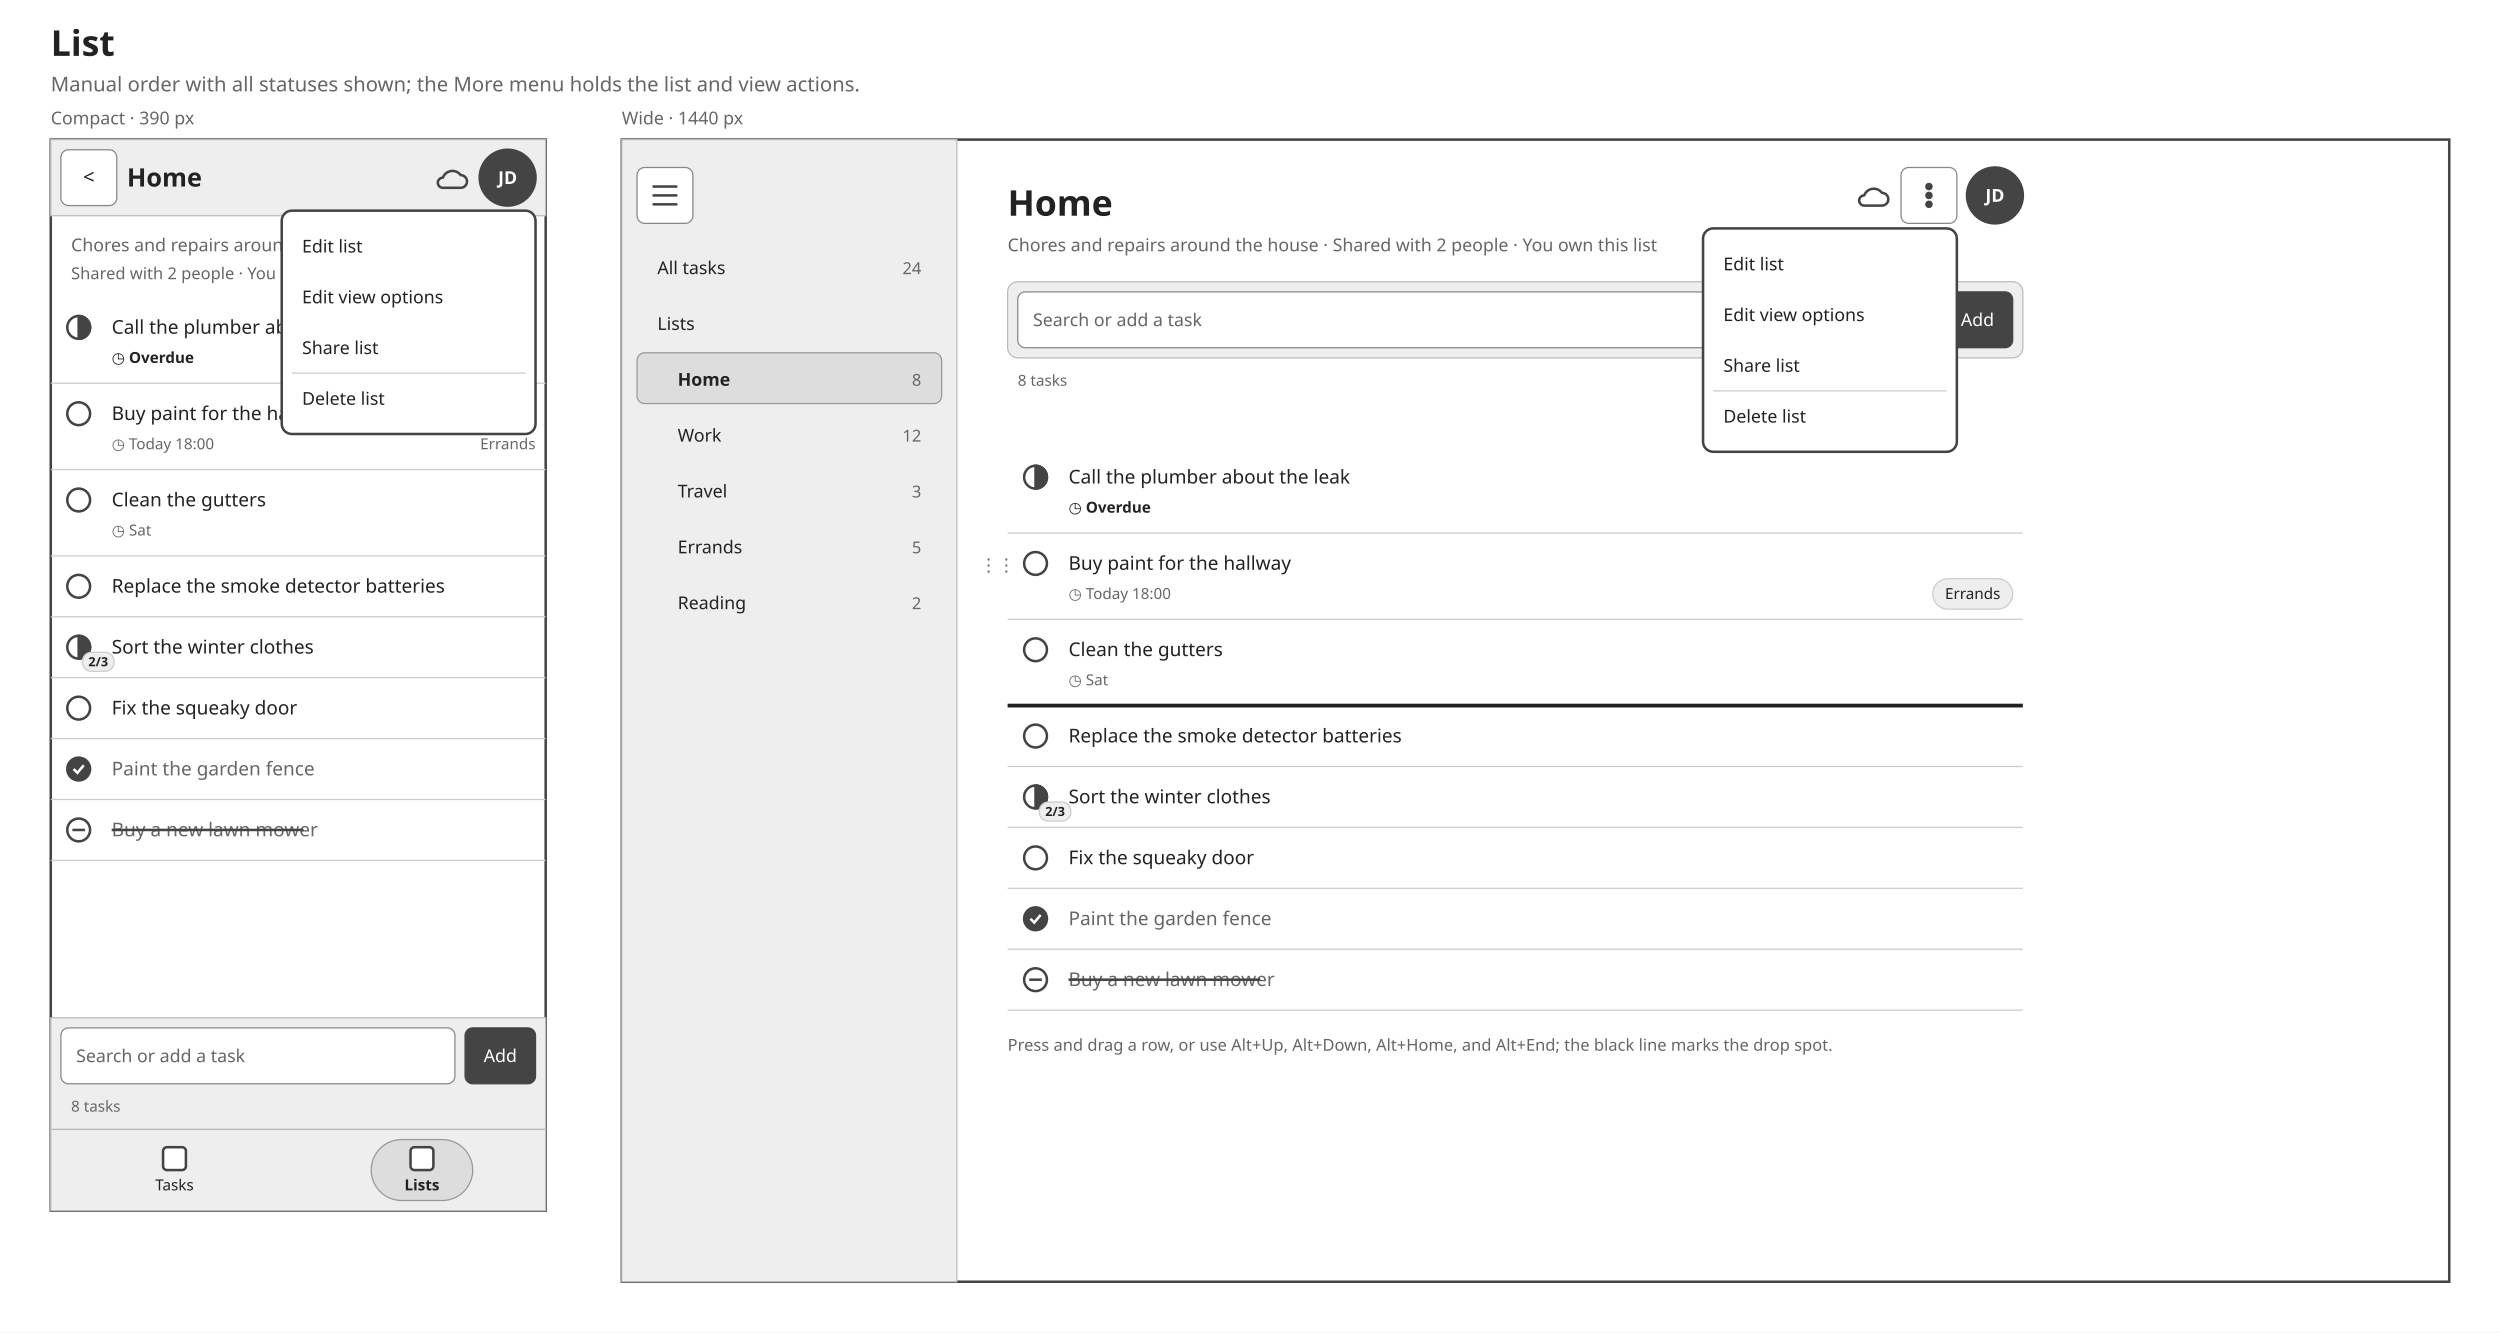
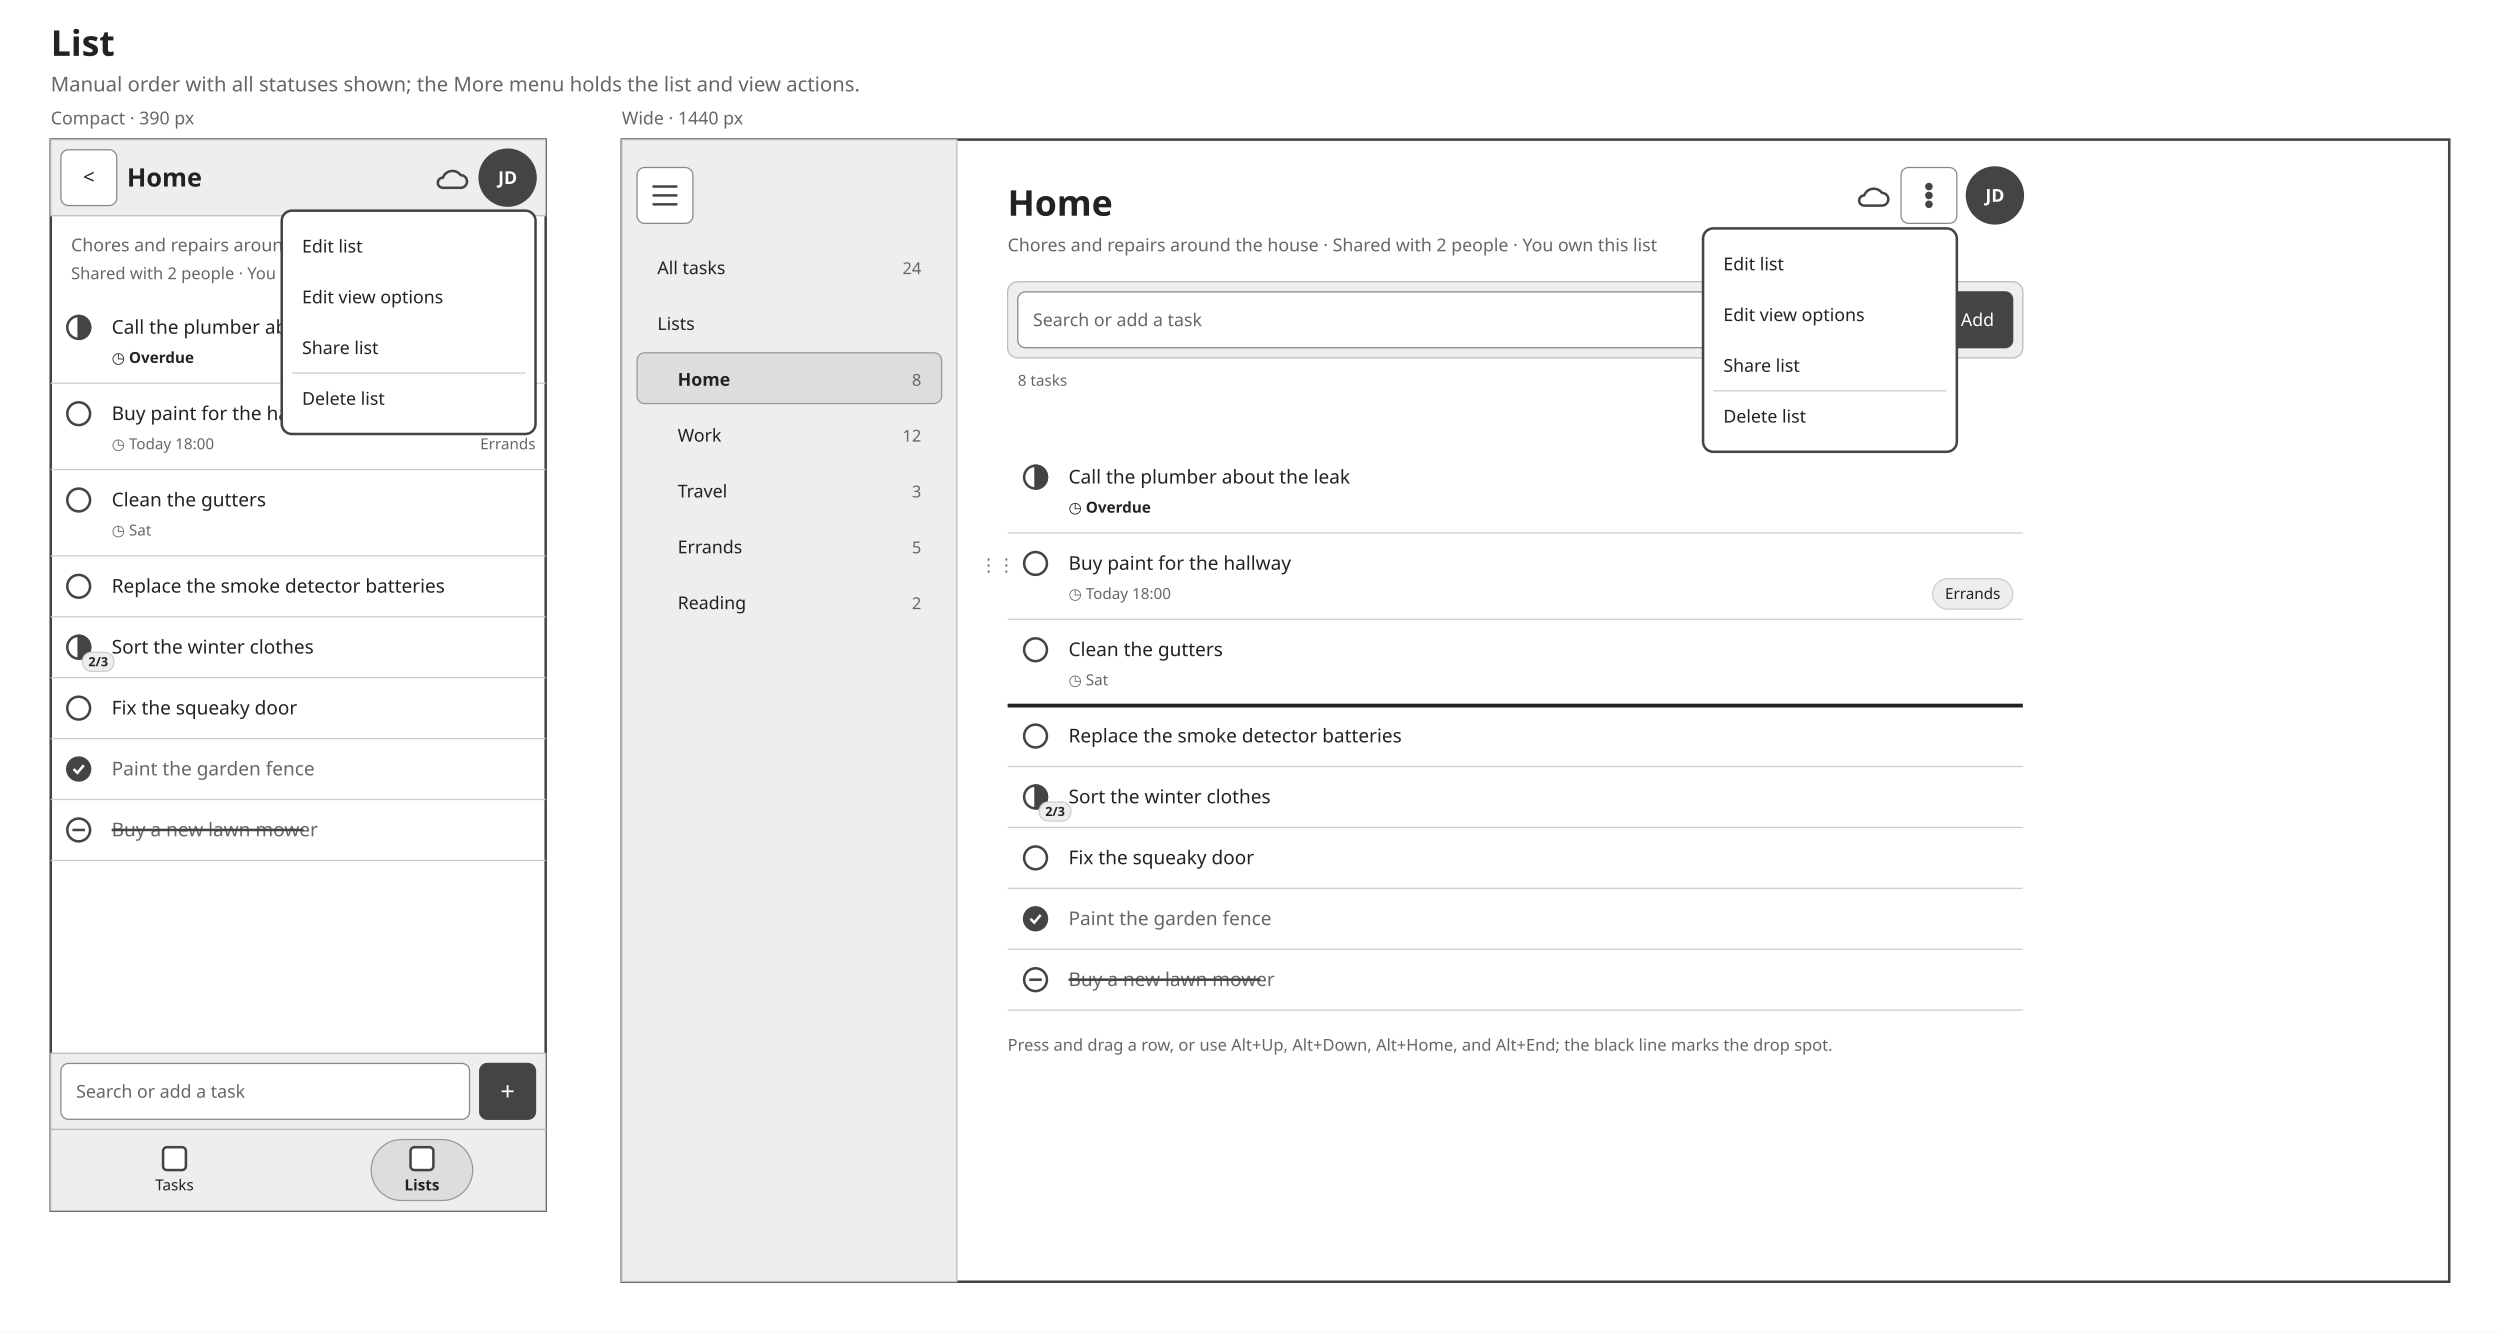
<svg xmlns="http://www.w3.org/2000/svg" width="1970" height="1050" viewBox="0 0 1970 1050">
  <style>
text { font-family: sans-serif; fill: #222222; }
.muted { fill: #666666; }
.on-primary { fill: #ffffff; }
.bold { font-weight: bold; }
rect.frame { fill: #ffffff; stroke: #444444; stroke-width: 2; }
.bar { fill: #eeeeee; stroke: #bbbbbb; }
.box { fill: #f5f5f5; stroke: #bbbbbb; }
.control { fill: #ffffff; stroke: #888888; }
.disabled { fill: #f5f5f5; stroke: #cccccc; }
.primary { fill: #444444; stroke: #444444; }
.selected { fill: #dddddd; stroke: #999999; }
.chip { fill: #eeeeee; stroke: #cccccc; }
.signal { fill: #ffffff; stroke: #222222; stroke-width: 2; }
.scrim { fill: #888888; fill-opacity: 0.5; }
.rule { stroke: #cccccc; }
.drop { stroke: #222222; stroke-width: 3; }
.icon { fill: #ffffff; stroke: #444444; stroke-width: 2; }
.icon-fill { fill: #444444; stroke: #444444; stroke-width: 2; }
.icon-mark { fill: none; stroke: #ffffff; stroke-width: 2; }
.icon-line { stroke: #444444; stroke-width: 2; }
.icon-line-open { fill: none; stroke: #444444; stroke-width: 2; stroke-linecap: round; stroke-linejoin: round; }
.tooltip { fill: #222222; stroke: #222222; }
  </style>
  <rect x="0" y="0" width="1970" height="1050" fill="#ffffff" />
  <text x="40" y="44" font-size="28" class="bold">List</text>
  <text x="40" y="72" font-size="16" class="muted">Manual order with all statuses shown; the More menu holds the list and view actions.</text>
  <text x="40" y="98" font-size="14" class="muted">Compact · 390 px</text>
  <text x="490" y="98" font-size="14" class="muted">Wide · 1440 px</text>
  <g class="frame" data-width="390" data-height="844" transform="translate(40 110)">
    <rect x="0" y="0" width="390" height="844" rx="0" class="frame" />
    <rect x="0" y="0" width="390" height="60" rx="0" class="bar" />
    <rect x="8" y="8" width="44" height="44" rx="6" class="control" />
    <text x="30" y="35" font-size="16" text-anchor="middle">&lt;</text>
    <circle cx="360" cy="30" r="22" class="icon-fill" />
    <text x="360" y="35" font-size="14" class="on-primary bold" text-anchor="middle">JD</text>
    <path d="M 309 38 H 323 A 5 5 0 0 0 323 28 A 8 8 0 0 0 309 30 A 4 4 0 0 0 309 38 Z" class="icon-line-open" />
    <text x="60" y="37" font-size="20" class="bold">Home</text>
    <text x="16" y="88" font-size="14" class="muted">Chores and repairs around the house</text>
    <text x="16" y="110" font-size="13" class="muted">Shared with 2 people · You own this list</text>
    <line x1="0" y1="192" x2="390" y2="192" class="rule" />
    <circle cx="22" cy="148" r="9" class="icon" />
    <path d="M22 139 A9 9 0 0 1 22 157 Z" class="icon-fill" />
    <text x="48" y="153" font-size="15">Call the plumber about the leak</text>
    <text x="48" y="176" font-size="12" class="bold">◷ Overdue</text>
    <line x1="0" y1="260" x2="390" y2="260" class="rule" />
    <circle cx="22" cy="216" r="9" class="icon" />
    <text x="48" y="221" font-size="15">Buy paint for the hallway</text>
    <text x="48" y="244" font-size="12" class="muted">◷ Today 18:00</text>
    <text x="382" y="244" font-size="12" class="muted" text-anchor="end">Errands</text>
    <line x1="0" y1="328" x2="390" y2="328" class="rule" />
    <circle cx="22" cy="284" r="9" class="icon" />
    <text x="48" y="289" font-size="15">Clean the gutters</text>
    <text x="48" y="312" font-size="12" class="muted">◷ Sat</text>
    <line x1="0" y1="376" x2="390" y2="376" class="rule" />
    <circle cx="22" cy="352" r="9" class="icon" />
    <text x="48" y="357" font-size="15">Replace the smoke detector batteries</text>
    <line x1="0" y1="424" x2="390" y2="424" class="rule" />
    <circle cx="22" cy="400" r="9" class="icon" />
    <path d="M22 391 A9 9 0 0 1 22 409 Z" class="icon-fill" />
    <rect x="25" y="404" width="24.8" height="15" rx="7" class="chip" />
    <text x="37.4" y="415" font-size="10" class="bold" text-anchor="middle">2/3</text>
    <text x="48" y="405" font-size="15">Sort the winter clothes</text>
    <line x1="0" y1="472" x2="390" y2="472" class="rule" />
    <circle cx="22" cy="448" r="9" class="icon" />
    <text x="48" y="453" font-size="15">Fix the squeaky door</text>
    <line x1="0" y1="520" x2="390" y2="520" class="rule" />
    <circle cx="22" cy="496" r="9" class="icon-fill" />
    <path d="M18 496 l3 3 l5 -6" class="icon-mark" />
    <text x="48" y="501" font-size="15" class="muted">Paint the garden fence</text>
    <line x1="0" y1="568" x2="390" y2="568" class="rule" />
    <circle cx="22" cy="544" r="9" class="icon" />
    <line x1="17.05" y1="544" x2="26.95" y2="544" class="icon-line" />
    <text x="48" y="549" font-size="15" class="muted">Buy a new lawn mower</text>
    <line x1="48" y1="544" x2="199.2" y2="544" class="icon-line" />
-     <rect x="0" y="692" width="390" height="88" rx="0" class="bar" />
-     <rect x="326.48" y="700" width="55.52" height="44" rx="6" class="primary" />
-     <text x="354.24" y="726.9" font-size="14" class="on-primary" text-anchor="middle">Add</text>
-     <rect x="8" y="700" width="310.48" height="44" rx="6" class="control" />
-     <text x="20" y="727" font-size="14" class="muted">Search or add a task</text>
-     <text x="16" y="766" font-size="12" class="muted">8 tasks</text>
+     <rect x="0" y="720" width="390" height="60" rx="0" class="bar" />
+     <rect x="338" y="728" width="44" height="44" rx="6" class="primary" />
+     <text x="360" y="757" font-size="20" class="on-primary" text-anchor="middle">+</text>
+     <rect x="8" y="728" width="322" height="44" rx="6" class="control" />
+     <text x="20" y="755" font-size="14" class="muted">Search or add a task</text>
    <rect x="0" y="780" width="390" height="64" rx="0" class="bar" />
    <rect x="88.5" y="794" width="18" height="18" rx="3" class="icon" />
    <text x="97.5" y="828" font-size="12" text-anchor="middle">Tasks</text>
    <rect x="252.5" y="788" width="80" height="48" rx="24" class="selected" />
    <rect x="283.5" y="794" width="18" height="18" rx="3" class="icon" />
    <text x="292.5" y="828" font-size="12" class="bold" text-anchor="middle">Lists</text>
    <rect x="182" y="56" width="200" height="176" rx="8" class="frame" />
    <text x="198" y="89" font-size="14">Edit list</text>
    <text x="198" y="129" font-size="14">Edit view options</text>
    <text x="198" y="169" font-size="14">Share list</text>
    <line x1="190" y1="184" x2="374" y2="184" class="rule" />
    <text x="198" y="209" font-size="14">Delete list</text>
  </g>
  <g class="frame" data-width="1440" data-height="900" transform="translate(490 110)">
    <rect x="0" y="0" width="1440" height="900" rx="0" class="frame" />
    <rect x="0" y="0" width="264" height="900" rx="0" class="bar" />
    <rect x="12" y="22" width="44" height="44" rx="6" class="control" />
    <path d="M 25 37 H 43" class="icon-line-open" />
    <path d="M 25 44 H 43" class="icon-line-open" />
    <path d="M 25 51 H 43" class="icon-line-open" />
    <text x="28" y="106" font-size="14">All tasks</text>
    <text x="236" y="106" font-size="13" class="muted" text-anchor="end">24</text>
    <text x="28" y="150" font-size="14">Lists</text>
    <rect x="12" y="168" width="240" height="40" rx="6" class="selected" />
    <text x="44" y="194" font-size="14" class="bold">Home</text>
    <text x="236" y="194" font-size="13" class="muted" text-anchor="end">8</text>
    <text x="44" y="238" font-size="14">Work</text>
    <text x="236" y="238" font-size="13" class="muted" text-anchor="end">12</text>
    <text x="44" y="282" font-size="14">Travel</text>
    <text x="236" y="282" font-size="13" class="muted" text-anchor="end">3</text>
    <text x="44" y="326" font-size="14">Errands</text>
    <text x="236" y="326" font-size="13" class="muted" text-anchor="end">5</text>
    <text x="44" y="370" font-size="14">Reading</text>
    <text x="236" y="370" font-size="13" class="muted" text-anchor="end">2</text>
    <circle cx="1082" cy="44" r="22" class="icon-fill" />
    <text x="1082" y="49" font-size="14" class="on-primary bold" text-anchor="middle">JD</text>
    <path d="M 979 52 H 993 A 5 5 0 0 0 993 42 A 8 8 0 0 0 979 44 A 4 4 0 0 0 979 52 Z" class="icon-line-open" />
    <rect x="1008" y="22" width="44" height="44" rx="6" class="control" />
    <circle cx="1030" cy="37" r="2" class="icon-fill" />
    <circle cx="1030" cy="44" r="2" class="icon-fill" />
    <circle cx="1030" cy="51" r="2" class="icon-fill" />
    <text x="304" y="60" font-size="28" class="bold">Home</text>
    <text x="304" y="88" font-size="14" class="muted">Chores and repairs around the house · Shared with 2 people · You own this list</text>
    <rect x="304" y="112" width="800" height="60" rx="8" class="bar" />
    <rect x="1040.48" y="120" width="55.52" height="44" rx="6" class="primary" />
    <text x="1068.24" y="146.9" font-size="14" class="on-primary" text-anchor="middle">Add</text>
    <rect x="312" y="120" width="720.48" height="44" rx="6" class="control" />
    <text x="324" y="147" font-size="14" class="muted">Search or add a task</text>
    <text x="312" y="194" font-size="12" class="muted">8 tasks</text>
    <line x1="304" y1="310" x2="1104" y2="310" class="rule" />
    <circle cx="326" cy="266" r="9" class="icon" />
    <path d="M326 257 A9 9 0 0 1 326 275 Z" class="icon-fill" />
    <text x="352" y="271" font-size="15">Call the plumber about the leak</text>
    <text x="352" y="294" font-size="12" class="bold">◷ Overdue</text>
    <line x1="304" y1="378" x2="1104" y2="378" class="rule" />
    <text x="282" y="340" font-size="14" class="muted">⋮⋮</text>
    <circle cx="326" cy="334" r="9" class="icon" />
    <text x="352" y="339" font-size="15">Buy paint for the hallway</text>
    <text x="352" y="362" font-size="12" class="muted">◷ Today 18:00</text>
    <rect x="1032.96" y="346" width="63.04" height="24" rx="12" class="chip" />
    <text x="1064.48" y="362" font-size="12" text-anchor="middle">Errands</text>
    <line x1="304" y1="446" x2="1104" y2="446" class="rule" />
    <circle cx="326" cy="402" r="9" class="icon" />
    <text x="352" y="407" font-size="15">Clean the gutters</text>
    <text x="352" y="430" font-size="12" class="muted">◷ Sat</text>
    <line x1="304" y1="446" x2="1104" y2="446" class="drop" />
    <line x1="304" y1="494" x2="1104" y2="494" class="rule" />
    <circle cx="326" cy="470" r="9" class="icon" />
    <text x="352" y="475" font-size="15">Replace the smoke detector batteries</text>
    <line x1="304" y1="542" x2="1104" y2="542" class="rule" />
    <circle cx="326" cy="518" r="9" class="icon" />
    <path d="M326 509 A9 9 0 0 1 326 527 Z" class="icon-fill" />
    <rect x="329" y="522" width="24.8" height="15" rx="7" class="chip" />
    <text x="341.4" y="533" font-size="10" class="bold" text-anchor="middle">2/3</text>
    <text x="352" y="523" font-size="15">Sort the winter clothes</text>
    <line x1="304" y1="590" x2="1104" y2="590" class="rule" />
    <circle cx="326" cy="566" r="9" class="icon" />
    <text x="352" y="571" font-size="15">Fix the squeaky door</text>
    <line x1="304" y1="638" x2="1104" y2="638" class="rule" />
    <circle cx="326" cy="614" r="9" class="icon-fill" />
    <path d="M322 614 l3 3 l5 -6" class="icon-mark" />
    <text x="352" y="619" font-size="15" class="muted">Paint the garden fence</text>
    <line x1="304" y1="686" x2="1104" y2="686" class="rule" />
    <circle cx="326" cy="662" r="9" class="icon" />
    <line x1="321.05" y1="662" x2="330.95" y2="662" class="icon-line" />
    <text x="352" y="667" font-size="15" class="muted">Buy a new lawn mower</text>
    <line x1="352" y1="662" x2="503.2" y2="662" class="icon-line" />
    <text x="304" y="718" font-size="13" class="muted">Press and drag a row, or use Alt+Up, Alt+Down, Alt+Home, and Alt+End; the black line marks the drop spot.</text>
    <rect x="852" y="70" width="200" height="176" rx="8" class="frame" />
    <text x="868" y="103" font-size="14">Edit list</text>
    <text x="868" y="143" font-size="14">Edit view options</text>
    <text x="868" y="183" font-size="14">Share list</text>
    <line x1="860" y1="198" x2="1044" y2="198" class="rule" />
    <text x="868" y="223" font-size="14">Delete list</text>
  </g>
</svg>
